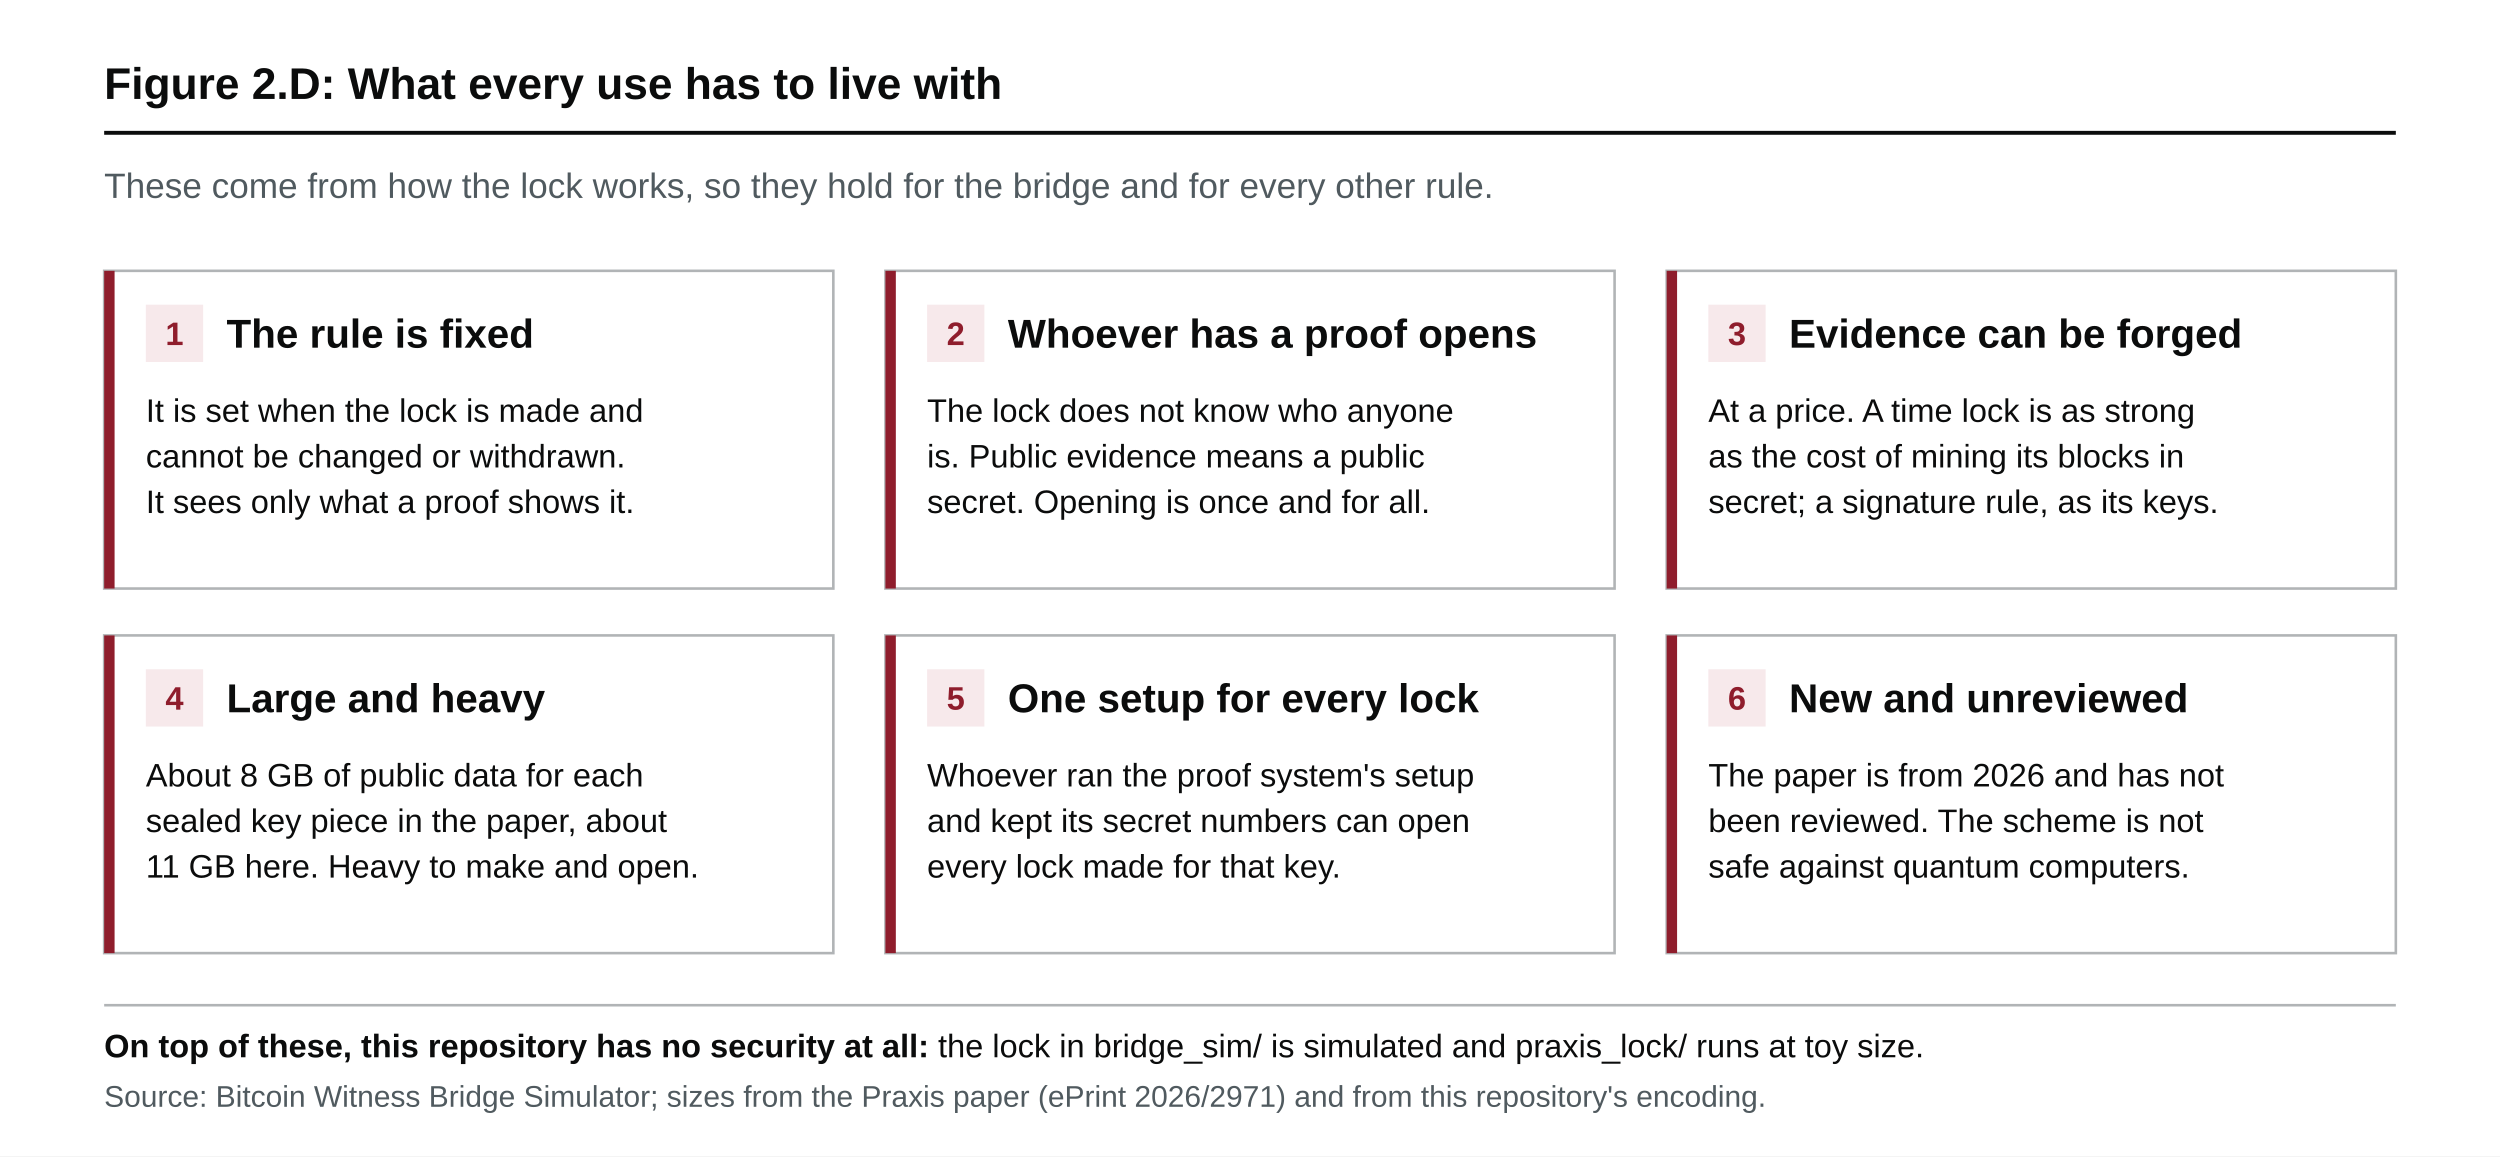
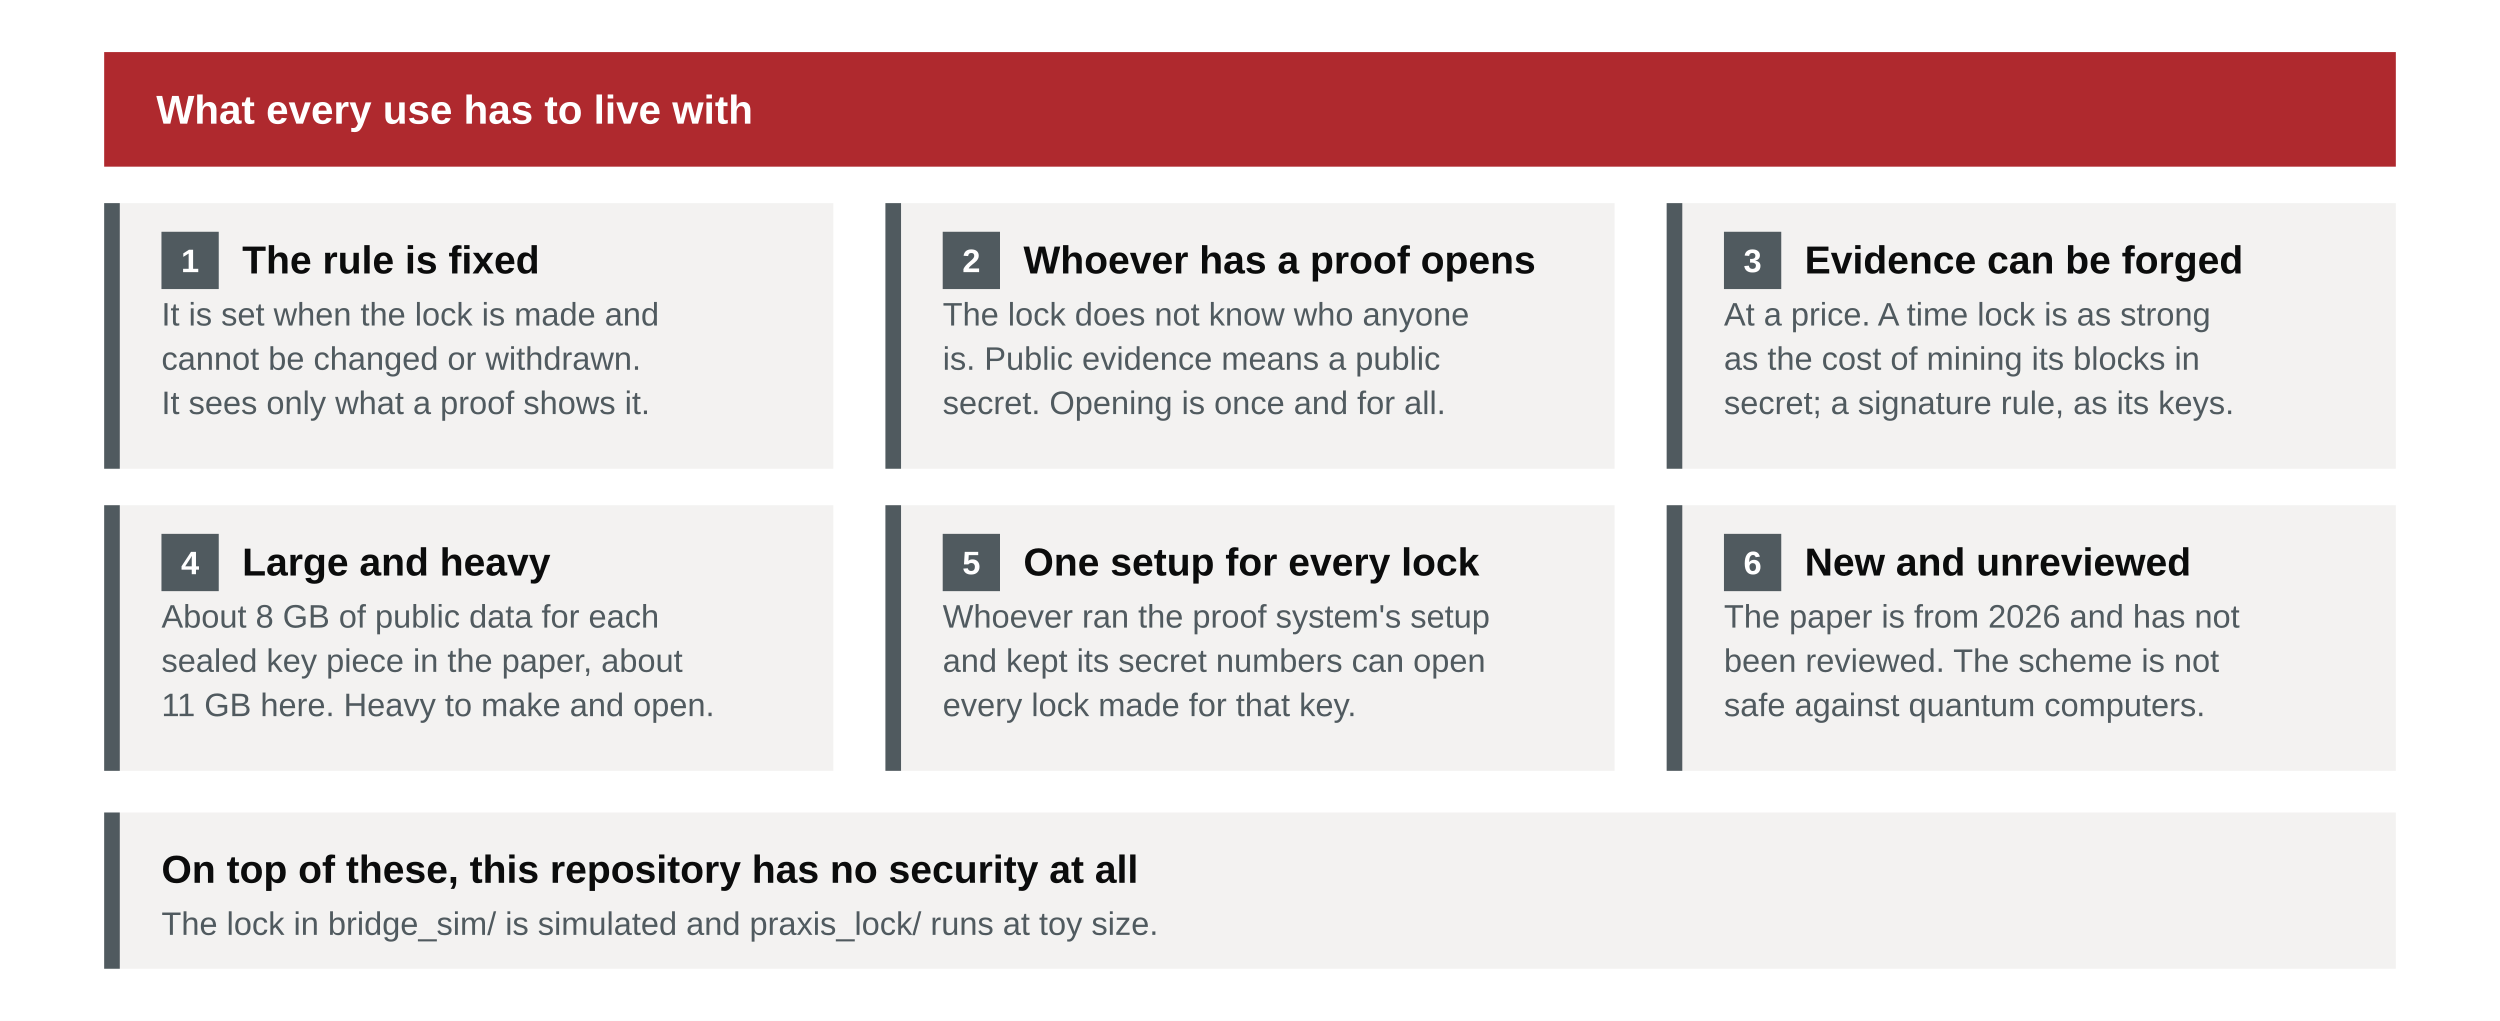
- <svg xmlns="http://www.w3.org/2000/svg" viewBox="0 0 960 444" width="960" height="444" role="img" aria-labelledby="t d" font-family="Arial, Helvetica, 'Liberation Sans', sans-serif">
+ <svg xmlns="http://www.w3.org/2000/svg" viewBox="0 0 960 392" width="960" height="392" role="img" aria-labelledby="t d" font-family="Arial, Helvetica, 'Liberation Sans', sans-serif">
  <defs>
-     <marker id="a" viewBox="0 0 10 10" refX="8.5" refY="5" markerWidth="7" markerHeight="7" orient="auto-start-reverse">
-       <path d="M0 0 L10 5 L0 10 z" fill="#505A5F" />
+     <marker id="r" viewBox="0 0 10 10" refX="8" refY="5" markerWidth="6" markerHeight="6" orient="auto-start-reverse">
+       <path d="M2 1L8 5L2 9" fill="none" stroke="#AF292E" stroke-width="1.6" stroke-linecap="round" stroke-linejoin="round" />
+     </marker>
+     <marker id="g" viewBox="0 0 10 10" refX="8" refY="5" markerWidth="6" markerHeight="6" orient="auto-start-reverse">
+       <path d="M2 1L8 5L2 9" fill="none" stroke="#505A5F" stroke-width="1.6" stroke-linecap="round" stroke-linejoin="round" />
    </marker>
  </defs>
-   <rect width="960" height="444" fill="#FFFFFF" />
-   <text x="40" y="38" font-size="17" fill="#0B0C0C" font-weight="700">Figure 2.D: What every use has to live with</text>
-   <line x1="40" y1="51" x2="920" y2="51" stroke="#0B0C0C" stroke-width="1.5" />
-   <text x="40" y="76" font-size="13.5" fill="#505A5F">These come from how the lock works, so they hold for the bridge and for every other rule.</text>
-   <rect x="40" y="104" width="280" height="122" fill="#FFFFFF" stroke="#B1B4B6" />
-   <rect x="40" y="104" width="4" height="122" fill="#8F1D2C" />
-   <rect x="56" y="117" width="22" height="22" fill="#F7E9EB" />
-   <text x="67.0" y="132.5" font-size="12.5" fill="#8F1D2C" font-weight="700" text-anchor="middle">1</text>
-   <text x="87" y="133.5" font-size="15.5" fill="#0B0C0C" font-weight="700">The rule is fixed</text>
-   <text x="56" y="162.0" font-size="12.5" fill="#0B0C0C">It is set when the lock is made and</text>
-   <text x="56" y="179.5" font-size="12.5" fill="#0B0C0C">cannot be changed or withdrawn.</text>
-   <text x="56" y="197.0" font-size="12.5" fill="#0B0C0C">It sees only what a proof shows it.</text>
-   <rect x="340" y="104" width="280" height="122" fill="#FFFFFF" stroke="#B1B4B6" />
-   <rect x="340" y="104" width="4" height="122" fill="#8F1D2C" />
-   <rect x="356" y="117" width="22" height="22" fill="#F7E9EB" />
-   <text x="367.0" y="132.5" font-size="12.5" fill="#8F1D2C" font-weight="700" text-anchor="middle">2</text>
-   <text x="387" y="133.5" font-size="15.5" fill="#0B0C0C" font-weight="700">Whoever has a proof opens</text>
-   <text x="356" y="162.0" font-size="12.5" fill="#0B0C0C">The lock does not know who anyone</text>
-   <text x="356" y="179.5" font-size="12.5" fill="#0B0C0C">is. Public evidence means a public</text>
-   <text x="356" y="197.0" font-size="12.5" fill="#0B0C0C">secret. Opening is once and for all.</text>
-   <rect x="640" y="104" width="280" height="122" fill="#FFFFFF" stroke="#B1B4B6" />
-   <rect x="640" y="104" width="4" height="122" fill="#8F1D2C" />
-   <rect x="656" y="117" width="22" height="22" fill="#F7E9EB" />
-   <text x="667.0" y="132.5" font-size="12.5" fill="#8F1D2C" font-weight="700" text-anchor="middle">3</text>
-   <text x="687" y="133.5" font-size="15.5" fill="#0B0C0C" font-weight="700">Evidence can be forged</text>
-   <text x="656" y="162.0" font-size="12.5" fill="#0B0C0C">At a price. A time lock is as strong</text>
-   <text x="656" y="179.5" font-size="12.5" fill="#0B0C0C">as the cost of mining its blocks in</text>
-   <text x="656" y="197.0" font-size="12.5" fill="#0B0C0C">secret; a signature rule, as its keys.</text>
-   <rect x="40" y="244" width="280" height="122" fill="#FFFFFF" stroke="#B1B4B6" />
-   <rect x="40" y="244" width="4" height="122" fill="#8F1D2C" />
-   <rect x="56" y="257" width="22" height="22" fill="#F7E9EB" />
-   <text x="67.0" y="272.5" font-size="12.5" fill="#8F1D2C" font-weight="700" text-anchor="middle">4</text>
-   <text x="87" y="273.5" font-size="15.5" fill="#0B0C0C" font-weight="700">Large and heavy</text>
-   <text x="56" y="302.0" font-size="12.5" fill="#0B0C0C">About 8 GB of public data for each</text>
-   <text x="56" y="319.5" font-size="12.5" fill="#0B0C0C">sealed key piece in the paper, about</text>
-   <text x="56" y="337.0" font-size="12.5" fill="#0B0C0C">11 GB here. Heavy to make and open.</text>
-   <rect x="340" y="244" width="280" height="122" fill="#FFFFFF" stroke="#B1B4B6" />
-   <rect x="340" y="244" width="4" height="122" fill="#8F1D2C" />
-   <rect x="356" y="257" width="22" height="22" fill="#F7E9EB" />
-   <text x="367.0" y="272.5" font-size="12.5" fill="#8F1D2C" font-weight="700" text-anchor="middle">5</text>
-   <text x="387" y="273.5" font-size="15.5" fill="#0B0C0C" font-weight="700">One setup for every lock</text>
-   <text x="356" y="302.0" font-size="12.5" fill="#0B0C0C">Whoever ran the proof system's setup</text>
-   <text x="356" y="319.5" font-size="12.5" fill="#0B0C0C">and kept its secret numbers can open</text>
-   <text x="356" y="337.0" font-size="12.5" fill="#0B0C0C">every lock made for that key.</text>
-   <rect x="640" y="244" width="280" height="122" fill="#FFFFFF" stroke="#B1B4B6" />
-   <rect x="640" y="244" width="4" height="122" fill="#8F1D2C" />
-   <rect x="656" y="257" width="22" height="22" fill="#F7E9EB" />
-   <text x="667.0" y="272.5" font-size="12.5" fill="#8F1D2C" font-weight="700" text-anchor="middle">6</text>
-   <text x="687" y="273.5" font-size="15.5" fill="#0B0C0C" font-weight="700">New and unreviewed</text>
-   <text x="656" y="302.0" font-size="12.5" fill="#0B0C0C">The paper is from 2026 and has not</text>
-   <text x="656" y="319.5" font-size="12.5" fill="#0B0C0C">been reviewed. The scheme is not</text>
-   <text x="656" y="337.0" font-size="12.5" fill="#0B0C0C">safe against quantum computers.</text>
-   <line x1="40" y1="386" x2="920" y2="386" stroke="#B1B4B6" stroke-width="1" />
-   <text x="40" y="406" font-size="12.5" fill="#0B0C0C">
-     <tspan font-weight="700">On top of these, this repository has no security at all:</tspan> the lock in bridge_sim/ is simulated and praxis_lock/ runs at toy size.</text>
-   <text x="40" y="425" font-size="11.5" fill="#505A5F">Source: Bitcoin Witness Bridge Simulator; sizes from the Praxis paper (ePrint 2026/2971) and from this repository's encoding.</text>
+   <rect width="960" height="392" fill="#FFFFFF" />
+   <rect x="40" y="20" width="880" height="44" fill="#AF292E" />
+   <text x="60" y="47.5" font-size="15.5" fill="#FFFFFF" font-weight="700">What every use has to live with</text>
+   <rect x="40" y="78" width="280" height="102" fill="#F3F2F1" />
+   <rect x="40" y="78" width="6" height="102" fill="#505A5F" />
+   <rect x="62" y="89" width="22" height="22" fill="#505A5F" />
+   <text x="73.0" y="104.5" font-size="12.5" fill="#FFFFFF" font-weight="700" text-anchor="middle">1</text>
+   <text x="93" y="105" font-size="15" fill="#0B0C0C" font-weight="700">The rule is fixed</text>
+   <text x="62" y="125" font-size="12.5" fill="#505A5F">It is set when the lock is made and</text>
+   <text x="62" y="142" font-size="12.5" fill="#505A5F">cannot be changed or withdrawn.</text>
+   <text x="62" y="159" font-size="12.5" fill="#505A5F">It sees only what a proof shows it.</text>
+   <rect x="340" y="78" width="280" height="102" fill="#F3F2F1" />
+   <rect x="340" y="78" width="6" height="102" fill="#505A5F" />
+   <rect x="362" y="89" width="22" height="22" fill="#505A5F" />
+   <text x="373.0" y="104.5" font-size="12.5" fill="#FFFFFF" font-weight="700" text-anchor="middle">2</text>
+   <text x="393" y="105" font-size="15" fill="#0B0C0C" font-weight="700">Whoever has a proof opens</text>
+   <text x="362" y="125" font-size="12.5" fill="#505A5F">The lock does not know who anyone</text>
+   <text x="362" y="142" font-size="12.5" fill="#505A5F">is. Public evidence means a public</text>
+   <text x="362" y="159" font-size="12.5" fill="#505A5F">secret. Opening is once and for all.</text>
+   <rect x="640" y="78" width="280" height="102" fill="#F3F2F1" />
+   <rect x="640" y="78" width="6" height="102" fill="#505A5F" />
+   <rect x="662" y="89" width="22" height="22" fill="#505A5F" />
+   <text x="673.0" y="104.5" font-size="12.5" fill="#FFFFFF" font-weight="700" text-anchor="middle">3</text>
+   <text x="693" y="105" font-size="15" fill="#0B0C0C" font-weight="700">Evidence can be forged</text>
+   <text x="662" y="125" font-size="12.5" fill="#505A5F">At a price. A time lock is as strong</text>
+   <text x="662" y="142" font-size="12.5" fill="#505A5F">as the cost of mining its blocks in</text>
+   <text x="662" y="159" font-size="12.5" fill="#505A5F">secret; a signature rule, as its keys.</text>
+   <rect x="40" y="194" width="280" height="102" fill="#F3F2F1" />
+   <rect x="40" y="194" width="6" height="102" fill="#505A5F" />
+   <rect x="62" y="205" width="22" height="22" fill="#505A5F" />
+   <text x="73.0" y="220.5" font-size="12.5" fill="#FFFFFF" font-weight="700" text-anchor="middle">4</text>
+   <text x="93" y="221" font-size="15" fill="#0B0C0C" font-weight="700">Large and heavy</text>
+   <text x="62" y="241" font-size="12.5" fill="#505A5F">About 8 GB of public data for each</text>
+   <text x="62" y="258" font-size="12.5" fill="#505A5F">sealed key piece in the paper, about</text>
+   <text x="62" y="275" font-size="12.5" fill="#505A5F">11 GB here. Heavy to make and open.</text>
+   <rect x="340" y="194" width="280" height="102" fill="#F3F2F1" />
+   <rect x="340" y="194" width="6" height="102" fill="#505A5F" />
+   <rect x="362" y="205" width="22" height="22" fill="#505A5F" />
+   <text x="373.0" y="220.5" font-size="12.5" fill="#FFFFFF" font-weight="700" text-anchor="middle">5</text>
+   <text x="393" y="221" font-size="15" fill="#0B0C0C" font-weight="700">One setup for every lock</text>
+   <text x="362" y="241" font-size="12.5" fill="#505A5F">Whoever ran the proof system's setup</text>
+   <text x="362" y="258" font-size="12.5" fill="#505A5F">and kept its secret numbers can open</text>
+   <text x="362" y="275" font-size="12.5" fill="#505A5F">every lock made for that key.</text>
+   <rect x="640" y="194" width="280" height="102" fill="#F3F2F1" />
+   <rect x="640" y="194" width="6" height="102" fill="#505A5F" />
+   <rect x="662" y="205" width="22" height="22" fill="#505A5F" />
+   <text x="673.0" y="220.5" font-size="12.5" fill="#FFFFFF" font-weight="700" text-anchor="middle">6</text>
+   <text x="693" y="221" font-size="15" fill="#0B0C0C" font-weight="700">New and unreviewed</text>
+   <text x="662" y="241" font-size="12.5" fill="#505A5F">The paper is from 2026 and has not</text>
+   <text x="662" y="258" font-size="12.5" fill="#505A5F">been reviewed. The scheme is not</text>
+   <text x="662" y="275" font-size="12.5" fill="#505A5F">safe against quantum computers.</text>
+   <rect x="40" y="312" width="880" height="60" fill="#F3F2F1" />
+   <rect x="40" y="312" width="6" height="60" fill="#505A5F" />
+   <text x="62" y="339" font-size="15" fill="#0B0C0C" font-weight="700">On top of these, this repository has no security at all</text>
+   <text x="62" y="359" font-size="12.5" fill="#505A5F">The lock in bridge_sim/ is simulated and praxis_lock/ runs at toy size.</text>
</svg>
